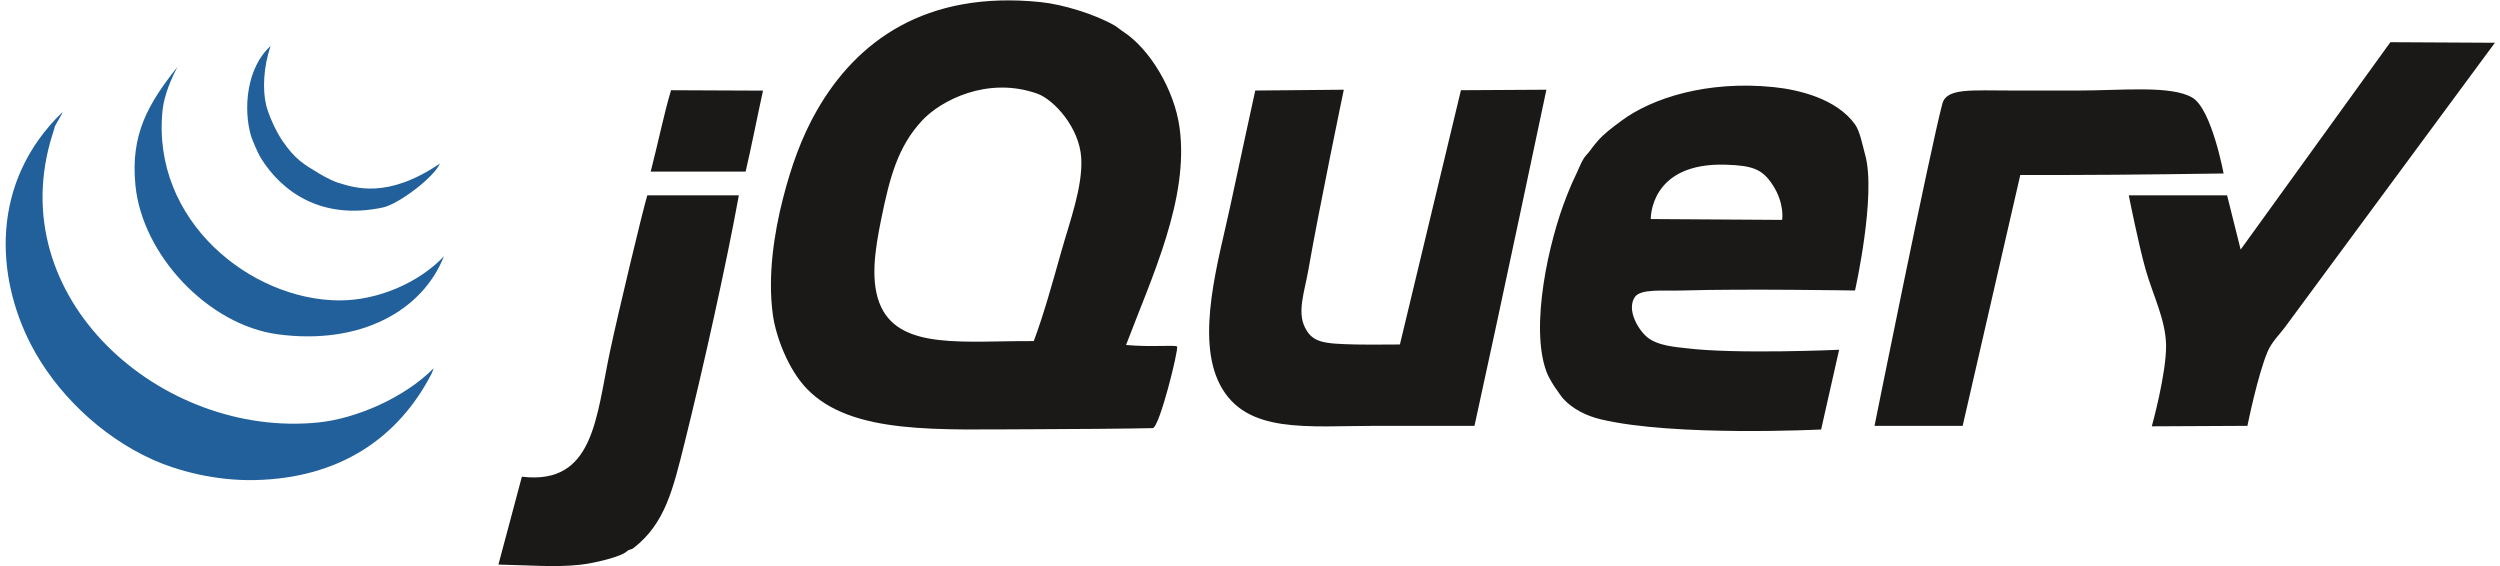
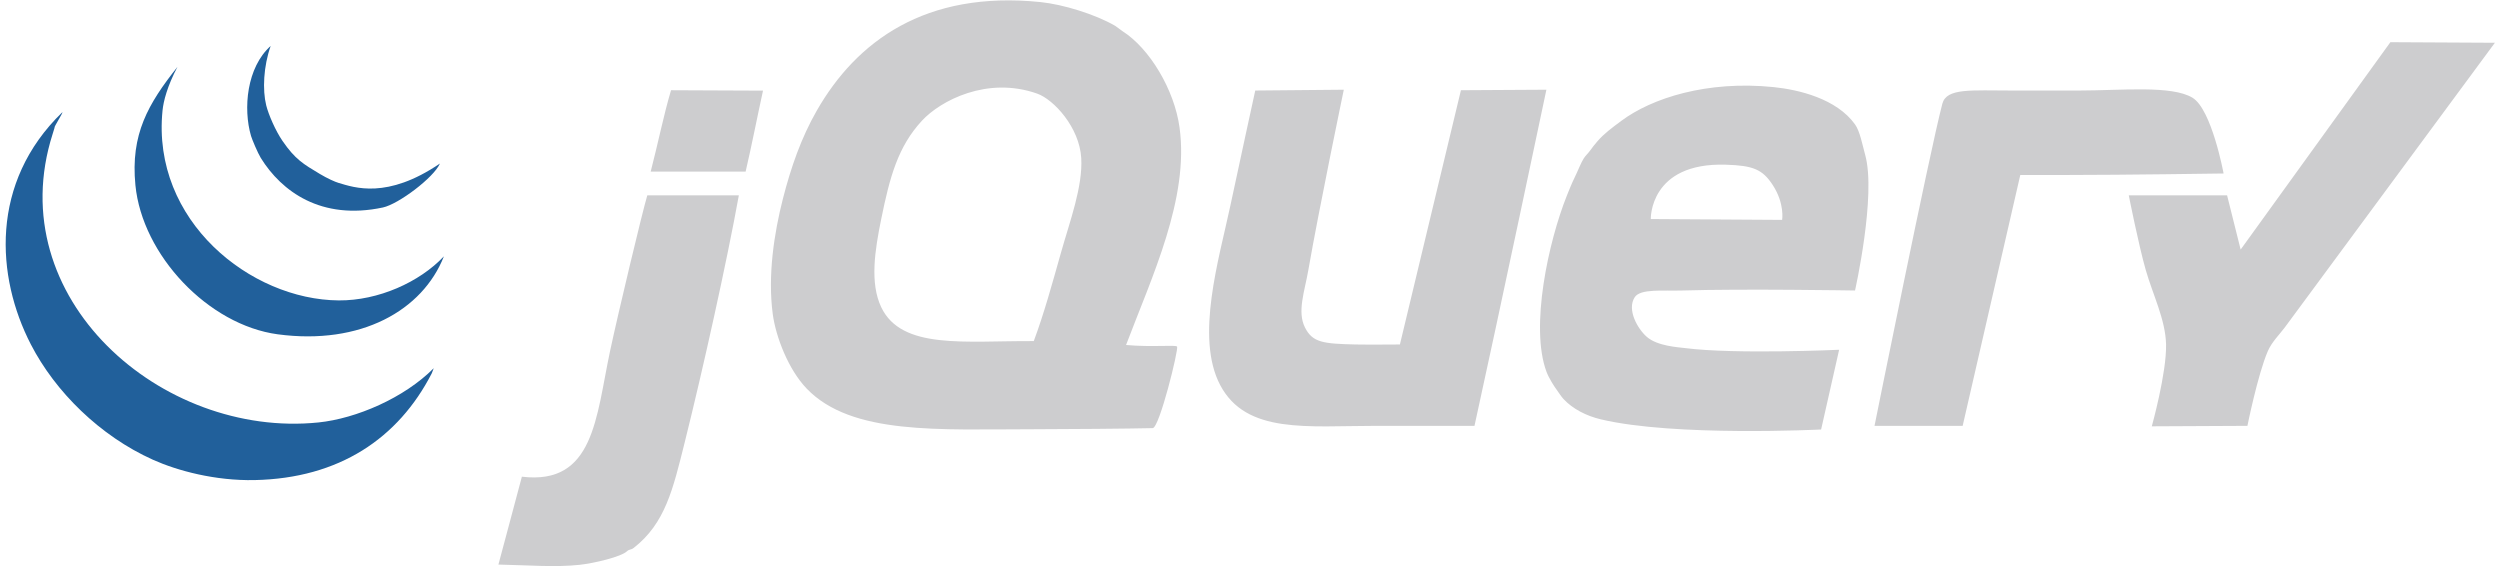
<svg xmlns="http://www.w3.org/2000/svg" width="2500" height="566" viewBox="0 0 512 116">
  <g fill="none" fill-rule="evenodd">
-     <path d="M489.718 8.646l21.42.118s-39.824 53.964-43.076 58.362c-1.056 1.424-2.66 2.96-3.474 4.864-2.057 4.786-4.169 15.285-4.169 15.285l-19.599.098s3.05-10.944 2.924-16.773c-.11-5.092-2.71-10.178-4.168-15.285-1.474-5.17-3.475-15.286-3.475-15.286h20.15l2.779 11.117 30.688-42.5" fill="#1A1918" />
-     <path d="M449.157 20.027c3.953 2.383 6.379 15.529 6.379 15.529s-20.684.305-31.94.305h-9.727l-11.812 51.414h-18.064s11.242-55.874 13.896-66.004c.86-3.28 5.892-2.717 14.389-2.717h13.569c8.762 0 19.003-1.119 23.31 1.473M365.06 45.067s.563-3.3-1.91-7.122c-2.113-3.258-4.064-4.016-9.623-4.19-15.695-.493-15.39 11.138-15.39 11.138l26.923.174zm17.022-13.32c2.3 8.297-2.084 27.792-2.084 27.792s-22.894-.382-35.434 0c-3.899.119-8.566-.424-9.727 1.39-1.633 2.542.597 6.455 2.487 8.108 2.175 1.903 6.412 2.12 7.935 2.313 10.178 1.293 31.48.334 31.48.334l-3.69 16.34s-30.103 1.51-45.16-2.084c-2.973-.708-5.76-2.139-7.643-4.168-.514-.555-.96-1.312-1.446-1.966-.388-.522-1.52-2.237-2.028-3.593-3.439-9.164.403-26.72 4.169-36.128.437-1.09.986-2.473 1.564-3.648.722-1.465 1.333-3.119 1.91-3.995.388-.604.869-.993 1.272-1.563.465-.674 1.006-1.327 1.507-1.91 1.39-1.612 2.967-2.752 4.864-4.168 6.273-4.698 17.626-8.345 31.265-6.949 5.135.528 12.89 2.362 16.675 7.643 1.014 1.41 1.515 4.21 2.084 6.253zM299.229 18.49l17.516-.103s-9.762 46.307-14.737 68.888h-20.15c-14.082 0-26.623 1.744-31.959-8.338-5.176-9.789-.236-25.887 2.084-36.824 1.64-7.74 5.094-23.56 5.094-23.56l18.148-.166s-5.128 24.63-7.262 36.928c-.764 4.405-2.34 8.553-.694 11.81 1.563 3.1 3.752 3.322 10.421 3.475 2.113.05 9.033 0 9.033 0l12.506-52.11M217.244 51.84c1.834-6.516 4.509-13.582 4.169-19.454-.368-6.28-5.634-11.998-9.032-13.2-10.234-3.613-19.815 1.438-23.623 5.558-4.926 5.336-6.594 11.569-8.338 20.15-1.298 6.37-2.362 13.095 0 18.063 4.182 8.783 17.224 6.865 31.266 6.949 2.084-5.586 3.807-11.86 5.558-18.066zm24.318-25.706c2 14.548-5.676 30.606-10.964 44.57 5.392.487 10.117-.075 10.457.327.354.521-3.614 16.668-4.997 16.71-4.279.111-18.459.229-24.372.229-19.295 0-37.345 1.257-46.55-8.337-3.738-3.898-6.323-10.583-6.949-15.286-1.042-7.851.264-16.495 2.085-23.622 1.647-6.435 3.758-12.507 6.948-18.066C175.328 8.507 189.432-1.998 213.075.427c4.586.472 11.172 2.48 15.286 4.863.284.167 1.279.959 1.507 1.098 5.559 3.537 10.624 11.978 11.694 19.746zM156.193 18.574c-1.167 5.315-2.334 11.34-3.564 16.592h-19.454c1.507-5.822 2.661-11.61 4.169-16.675 6.225 0 12.013.083 18.85.083M132.48 40.03h18.76c-2.453 13.576-7.31 35.475-11.117 50.719-2.383 9.54-3.974 16.501-10.422 21.538-.577.452-.91.237-1.39.695-1.188 1.133-6.684 2.447-9.726 2.779-4.947.536-10.54.07-16.62-.055 1.591-5.815 3.391-12.798 4.809-18.01 14.82 1.794 15.195-12.214 18.064-25.706 1.66-7.796 6.691-28.834 7.642-31.96" fill="#1A1918" />
+     <path d="M489.718 8.646l21.42.118s-39.824 53.964-43.076 58.362c-1.056 1.424-2.66 2.96-3.474 4.864-2.057 4.786-4.169 15.285-4.169 15.285l-19.599.098s3.05-10.944 2.924-16.773c-.11-5.092-2.71-10.178-4.168-15.285-1.474-5.17-3.475-15.286-3.475-15.286h20.15l2.779 11.117 30.688-42.5" fill="#cdcdcf" />
+     <path d="M449.157 20.027c3.953 2.383 6.379 15.529 6.379 15.529s-20.684.305-31.94.305h-9.727l-11.812 51.414h-18.064s11.242-55.874 13.896-66.004c.86-3.28 5.892-2.717 14.389-2.717h13.569c8.762 0 19.003-1.119 23.31 1.473M365.06 45.067s.563-3.3-1.91-7.122c-2.113-3.258-4.064-4.016-9.623-4.19-15.695-.493-15.39 11.138-15.39 11.138l26.923.174zm17.022-13.32c2.3 8.297-2.084 27.792-2.084 27.792s-22.894-.382-35.434 0c-3.899.119-8.566-.424-9.727 1.39-1.633 2.542.597 6.455 2.487 8.108 2.175 1.903 6.412 2.12 7.935 2.313 10.178 1.293 31.48.334 31.48.334l-3.69 16.34s-30.103 1.51-45.16-2.084c-2.973-.708-5.76-2.139-7.643-4.168-.514-.555-.96-1.312-1.446-1.966-.388-.522-1.52-2.237-2.028-3.593-3.439-9.164.403-26.72 4.169-36.128.437-1.09.986-2.473 1.564-3.648.722-1.465 1.333-3.119 1.91-3.995.388-.604.869-.993 1.272-1.563.465-.674 1.006-1.327 1.507-1.91 1.39-1.612 2.967-2.752 4.864-4.168 6.273-4.698 17.626-8.345 31.265-6.949 5.135.528 12.89 2.362 16.675 7.643 1.014 1.41 1.515 4.21 2.084 6.253zM299.229 18.49l17.516-.103s-9.762 46.307-14.737 68.888h-20.15c-14.082 0-26.623 1.744-31.959-8.338-5.176-9.789-.236-25.887 2.084-36.824 1.64-7.74 5.094-23.56 5.094-23.56l18.148-.166s-5.128 24.63-7.262 36.928c-.764 4.405-2.34 8.553-.694 11.81 1.563 3.1 3.752 3.322 10.421 3.475 2.113.05 9.033 0 9.033 0l12.506-52.11M217.244 51.84c1.834-6.516 4.509-13.582 4.169-19.454-.368-6.28-5.634-11.998-9.032-13.2-10.234-3.613-19.815 1.438-23.623 5.558-4.926 5.336-6.594 11.569-8.338 20.15-1.298 6.37-2.362 13.095 0 18.063 4.182 8.783 17.224 6.865 31.266 6.949 2.084-5.586 3.807-11.86 5.558-18.066zm24.318-25.706c2 14.548-5.676 30.606-10.964 44.57 5.392.487 10.117-.075 10.457.327.354.521-3.614 16.668-4.997 16.71-4.279.111-18.459.229-24.372.229-19.295 0-37.345 1.257-46.55-8.337-3.738-3.898-6.323-10.583-6.949-15.286-1.042-7.851.264-16.495 2.085-23.622 1.647-6.435 3.758-12.507 6.948-18.066C175.328 8.507 189.432-1.998 213.075.427c4.586.472 11.172 2.48 15.286 4.863.284.167 1.279.959 1.507 1.098 5.559 3.537 10.624 11.978 11.694 19.746zM156.193 18.574c-1.167 5.315-2.334 11.34-3.564 16.592h-19.454c1.507-5.822 2.661-11.61 4.169-16.675 6.225 0 12.013.083 18.85.083M132.48 40.03h18.76c-2.453 13.576-7.31 35.475-11.117 50.719-2.383 9.54-3.974 16.501-10.422 21.538-.577.452-.91.237-1.39.695-1.188 1.133-6.684 2.447-9.726 2.779-4.947.536-10.54.07-16.62-.055 1.591-5.815 3.391-12.798 4.809-18.01 14.82 1.794 15.195-12.214 18.064-25.706 1.66-7.796 6.691-28.834 7.642-31.96" fill="#cdcdcf" />
    <g fill="#21609B">
      <path d="M88.708 75.464l-.402 1.042c-6.85 13.34-18.989 21.524-36.303 21.885-8.094.167-15.806-1.91-20.844-4.168C20.287 89.338 11.142 80.279 6.148 70.6c-7.164-13.875-8.456-33.176 6.44-47.592.23 0-1.807 3.126-1.577 3.126l-.41 1.334C-.133 61.074 32.938 89.874 65.086 86.58c7.726-.792 17.578-5.023 23.622-11.116" />
      <path d="M69.254 61.568c8.088.055 16.536-3.725 21.539-9.032-4.377 11.11-17.05 18.251-34.044 15.98-14.23-1.904-27.785-16.223-29.181-30.571-1.021-10.442 2.618-16.674 8.615-24.234-2.084 3.954-2.863 7.003-3.057 8.948-2.278 22.588 18.044 38.79 36.128 38.909" />
      <path d="M89.98 33.512c-1.257 2.884-8.496 8.33-11.693 9.011-12.659 2.697-20.766-3.306-25.013-10.137-.631-1.02-1.798-3.806-2.007-4.515-1.647-5.6-.89-14.07 4.023-18.454-1.48 4.169-1.696 9.011-.917 12.159.472 1.903 1.91 5.226 3.349 7.316 2.618 3.807 4.279 4.732 7.642 6.754 1.515.91 3.14 1.64 3.842 1.84 3.189.939 9.922 3.412 20.775-3.974" />
    </g>
  </g>
</svg>
